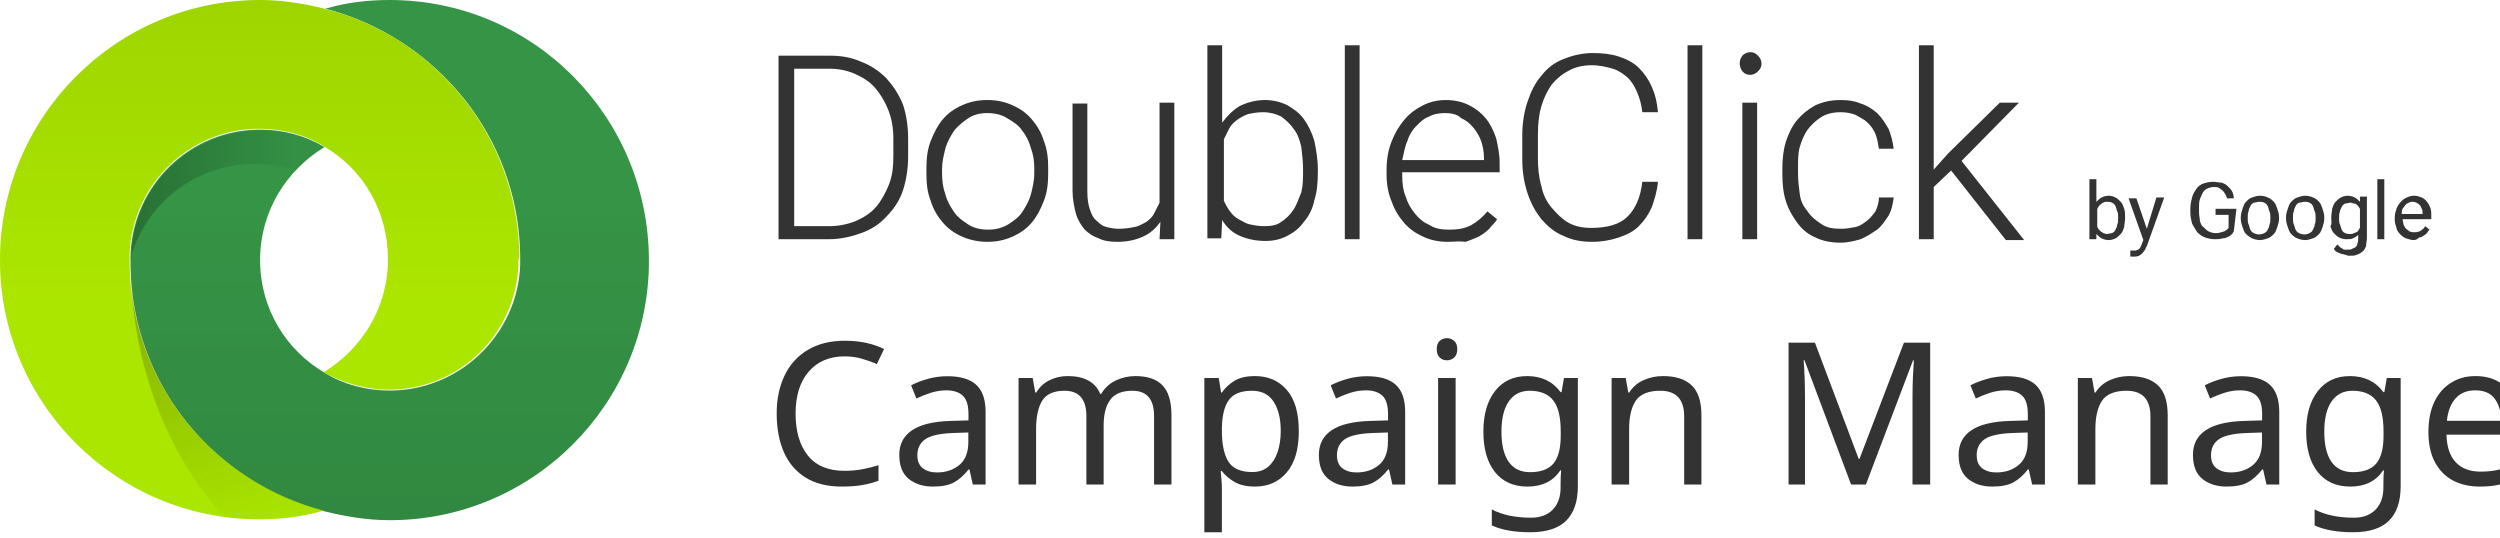
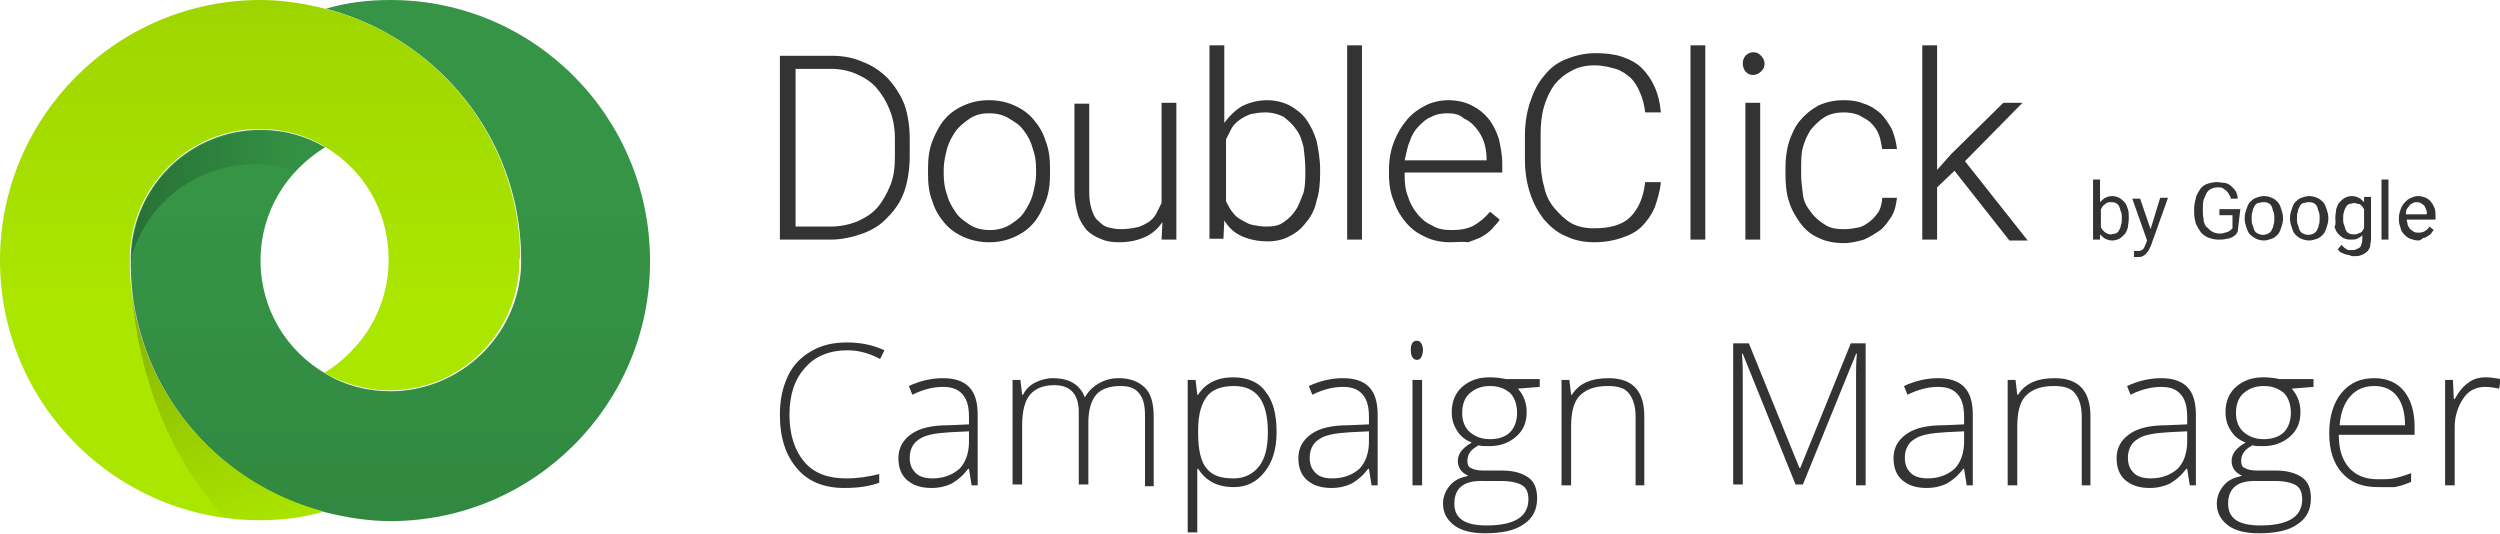
- <svg xmlns="http://www.w3.org/2000/svg" version="1.1" id="Слой_1" x="0px" y="0px" viewBox="0 0 287.4 61.8" enable-background="new 0 0 287.4 61.8" xml:space="preserve">
+ <svg xmlns="http://www.w3.org/2000/svg" version="1.1" id="Слой_1" x="0px" y="0px" viewBox="0 0 286.9 61.2" enable-background="new 0 0 286.9 61.2" xml:space="preserve">
  <g>
    <path fill="#333333" d="M89.5,27.5V6.4h5.9c1.3,0,2.5,0.2,3.6,0.7c1.1,0.4,2.1,1.1,2.9,1.9c0.8,0.9,1.4,1.8,1.9,3   c0.4,1.2,0.6,2.5,0.6,4v1.9c0,1.4-0.2,2.8-0.6,4c-0.4,1.2-1.1,2.2-1.9,3c-0.8,0.9-1.8,1.5-2.9,1.9c-1.1,0.4-2.4,0.7-3.7,0.7   L89.5,27.5L89.5,27.5L89.5,27.5L89.5,27.5z M91.3,7.9V26h4c1.1,0,2.1-0.2,3.1-0.6c0.9-0.4,1.7-0.9,2.3-1.6c0.6-0.7,1.1-1.6,1.5-2.6   c0.4-1,0.5-2.1,0.5-3.3v-2c0-1.2-0.2-2.3-0.6-3.3c-0.4-1-0.9-1.8-1.5-2.5c-0.6-0.7-1.4-1.2-2.3-1.6c-0.9-0.4-1.9-0.6-3-0.6   L91.3,7.9L91.3,7.9L91.3,7.9L91.3,7.9z M106.5,19.4c0-1.1,0.1-2.2,0.5-3.2c0.4-1,0.8-1.8,1.4-2.5c0.6-0.7,1.3-1.2,2.2-1.6   c0.9-0.4,1.8-0.6,2.9-0.6c1.1,0,2,0.2,2.9,0.6c0.9,0.4,1.6,0.9,2.2,1.6c0.6,0.7,1.1,1.5,1.4,2.5c0.4,1,0.5,2,0.5,3.2v0.5   c0,1.1-0.1,2.2-0.5,3.2c-0.4,1-0.8,1.8-1.4,2.5c-0.6,0.7-1.3,1.2-2.2,1.6c-0.9,0.4-1.8,0.6-2.9,0.6c-1,0-2-0.2-2.9-0.6   c-0.9-0.4-1.6-0.9-2.2-1.6c-0.6-0.7-1.1-1.5-1.4-2.5c-0.4-1-0.5-2-0.5-3.2L106.5,19.4L106.5,19.4z M108.3,19.9   c0,0.9,0.1,1.7,0.4,2.5c0.2,0.8,0.6,1.4,1,2c0.4,0.6,1,1,1.6,1.4c0.6,0.4,1.4,0.6,2.3,0.6c0.9,0,1.6-0.2,2.3-0.6   c0.6-0.4,1.2-0.8,1.6-1.4c0.4-0.6,0.8-1.3,1-2c0.2-0.8,0.4-1.6,0.4-2.5v-0.5c0-0.9-0.1-1.6-0.4-2.4c-0.2-0.8-0.6-1.5-1-2   c-0.4-0.6-1-1-1.7-1.4c-0.6-0.4-1.4-0.6-2.3-0.6s-1.6,0.2-2.2,0.6c-0.6,0.4-1.2,0.9-1.6,1.4c-0.4,0.6-0.8,1.3-1,2   c-0.2,0.8-0.4,1.6-0.4,2.4L108.3,19.9L108.3,19.9z M133.4,25.5c-0.5,0.7-1.1,1.3-2,1.7c-0.9,0.4-1.8,0.6-3,0.6   c-0.8,0-1.5-0.1-2.1-0.4c-0.6-0.2-1.2-0.6-1.6-1c-0.4-0.5-0.8-1.1-1-1.8c-0.2-0.7-0.4-1.7-0.4-2.7v-10h1.7v10.1   c0,0.9,0.1,1.5,0.3,2.1c0.2,0.6,0.4,1,0.8,1.3c0.4,0.4,0.7,0.6,1.1,0.7c0.4,0.1,0.9,0.2,1.4,0.2c0.7,0,1.3-0.1,1.8-0.2   c0.6-0.1,1-0.4,1.4-0.6c0.4-0.3,0.7-0.6,0.9-1c0.2-0.4,0.4-0.8,0.6-1.2V11.8h1.7v15.7h-1.7L133.4,25.5z M151.5,19.8   c0,1.2-0.1,2.3-0.4,3.2c-0.2,1-0.6,1.8-1.2,2.5c-0.5,0.7-1.1,1.2-1.9,1.6c-0.7,0.4-1.6,0.6-2.5,0.6c-1.1,0-2.1-0.2-3-0.6   c-0.9-0.4-1.5-1-2-1.8l-0.1,2.1h-1.6V5.2h1.7v8.9c0.6-0.8,1.2-1.4,2-1.9c0.8-0.4,1.8-0.7,2.9-0.7c0.9,0,1.8,0.2,2.6,0.6   c0.7,0.4,1.4,0.9,1.9,1.6c0.5,0.7,0.9,1.5,1.2,2.5c0.2,1,0.4,2.1,0.4,3.3L151.5,19.8L151.5,19.8L151.5,19.8L151.5,19.8z    M149.8,19.5c0-0.9-0.1-1.8-0.2-2.6c-0.2-0.8-0.4-1.5-0.9-2.1c-0.4-0.6-0.9-1-1.4-1.4c-0.6-0.3-1.3-0.5-2.1-0.5   c-0.6,0-1.2,0.1-1.7,0.2c-0.5,0.2-0.9,0.4-1.3,0.7c-0.4,0.3-0.7,0.6-0.9,1c-0.2,0.4-0.4,0.8-0.6,1.2v7.1c0.2,0.4,0.4,0.8,0.7,1.2   c0.3,0.4,0.6,0.7,1,0.9c0.4,0.2,0.8,0.5,1.3,0.6c0.5,0.1,1,0.2,1.6,0.2c0.8,0,1.5-0.1,2-0.5c0.6-0.4,1-0.8,1.4-1.4   c0.4-0.6,0.6-1.3,0.9-2c0.2-0.8,0.2-1.6,0.2-2.6L149.8,19.5z M156.3,27.5h-1.7V5.2h1.7V27.5z M166.4,27.8c-1,0-2-0.2-2.8-0.6   c-0.9-0.4-1.6-0.9-2.2-1.6c-0.6-0.7-1.1-1.5-1.4-2.4c-0.4-0.9-0.6-2-0.6-3.1v-0.6c0-1.2,0.2-2.3,0.6-3.3c0.4-1,0.9-1.8,1.5-2.5   c0.6-0.7,1.3-1.2,2.1-1.6c0.8-0.4,1.7-0.6,2.6-0.6c1,0,1.9,0.2,2.7,0.6c0.8,0.4,1.4,0.9,1.9,1.5c0.5,0.6,0.9,1.4,1.2,2.3   c0.2,0.9,0.4,1.8,0.4,2.9v1h-11.2v0.4c0,0.9,0.1,1.7,0.4,2.4c0.2,0.7,0.6,1.4,1.1,2c0.5,0.6,1,1,1.7,1.3c0.6,0.4,1.4,0.5,2.2,0.5   c0.9,0,1.7-0.1,2.5-0.5c0.7-0.4,1.3-0.9,1.9-1.6l1.1,0.9c-0.2,0.4-0.6,0.7-0.9,1.1c-0.4,0.4-0.7,0.6-1.2,0.9   c-0.4,0.2-1,0.4-1.5,0.6C167.8,27.7,167.1,27.8,166.4,27.8z M166.1,13c-0.6,0-1.3,0.1-1.8,0.4c-0.6,0.2-1,0.6-1.5,1.1   c-0.4,0.4-0.8,1-1,1.7c-0.3,0.6-0.4,1.4-0.6,2.2h9.4v-0.2c0-0.6-0.1-1.3-0.3-1.9c-0.2-0.6-0.5-1.1-0.9-1.6   c-0.4-0.5-0.9-0.9-1.4-1.1C167.5,13.1,166.8,13,166.1,13z M190.6,20.9c-0.1,1.1-0.4,2-0.7,2.9c-0.4,0.9-0.9,1.6-1.5,2.2   c-0.6,0.6-1.4,1-2.3,1.3c-0.9,0.3-1.9,0.5-3.1,0.5c-1.2,0-2.3-0.2-3.3-0.7c-1-0.4-1.8-1.1-2.5-1.9c-0.7-0.9-1.2-1.8-1.6-3   c-0.4-1.2-0.6-2.5-0.6-3.9v-2.7c0-1.4,0.2-2.7,0.6-3.9c0.4-1.2,0.9-2.2,1.6-3c0.7-0.9,1.5-1.5,2.5-1.9c1-0.4,2.1-0.7,3.4-0.7   c1.1,0,2.1,0.1,3,0.4c0.9,0.3,1.7,0.7,2.3,1.3c0.6,0.6,1.1,1.3,1.5,2.2c0.4,0.9,0.6,1.8,0.7,2.9h-1.8c-0.1-0.9-0.3-1.6-0.6-2.3   c-0.3-0.7-0.6-1.2-1.1-1.7c-0.5-0.4-1-0.8-1.7-1s-1.5-0.4-2.4-0.4c-1,0-1.9,0.2-2.6,0.6c-0.8,0.4-1.4,0.9-2,1.6   c-0.5,0.7-0.9,1.5-1.2,2.5c-0.3,1-0.4,2.1-0.4,3.3v2.7c0,1.1,0.1,2.2,0.4,3.2c0.2,1,0.6,1.8,1.2,2.5c0.6,0.7,1.2,1.3,1.9,1.7   c0.7,0.4,1.6,0.6,2.6,0.6c1.9,0,3.3-0.4,4.2-1.3c0.9-0.9,1.5-2.2,1.7-4L190.6,20.9L190.6,20.9L190.6,20.9z M195.7,27.5H194V5.2h1.7   V27.5z M200,7.3c0-0.4,0.1-0.6,0.3-0.9c0.2-0.2,0.5-0.4,0.9-0.4c0.4,0,0.6,0.1,0.9,0.4c0.2,0.2,0.4,0.5,0.4,0.9   c0,0.4-0.1,0.6-0.4,0.9c-0.2,0.2-0.5,0.4-0.9,0.4c-0.4,0-0.6-0.1-0.9-0.4C200.1,7.9,200,7.6,200,7.3z M202,27.5h-1.7V11.8h1.7V27.5   z M211.7,26.3c0.5,0,1.1-0.1,1.6-0.2c0.5-0.1,0.9-0.4,1.3-0.7c0.4-0.3,0.7-0.7,1-1.1c0.2-0.4,0.4-1,0.4-1.6h1.7   c-0.1,0.7-0.2,1.4-0.6,2.1c-0.4,0.6-0.8,1.2-1.3,1.6c-0.6,0.4-1.2,0.8-1.9,1.1c-0.7,0.2-1.5,0.4-2.3,0.4c-1.1,0-2.1-0.2-2.9-0.6   c-0.9-0.4-1.5-0.9-2.1-1.7c-0.5-0.7-1-1.5-1.3-2.5c-0.3-0.9-0.4-2-0.4-3.1v-0.6c0-1.1,0.1-2.1,0.4-3.1c0.3-0.9,0.7-1.8,1.3-2.5   c0.6-0.7,1.2-1.2,2.1-1.7c0.9-0.4,1.8-0.6,2.9-0.6c0.9,0,1.6,0.1,2.3,0.4c0.7,0.2,1.3,0.6,1.9,1.1c0.5,0.5,0.9,1.1,1.3,1.8   c0.3,0.7,0.5,1.5,0.6,2.3H216c-0.1-0.6-0.2-1.2-0.4-1.7c-0.2-0.5-0.5-0.9-0.9-1.3c-0.4-0.4-0.9-0.6-1.4-0.9   c-0.5-0.2-1.1-0.3-1.7-0.3c-0.9,0-1.7,0.2-2.3,0.6c-0.6,0.4-1.1,0.9-1.5,1.4c-0.4,0.6-0.7,1.3-0.9,2c-0.2,0.7-0.2,1.6-0.2,2.4v0.6   c0,0.9,0.1,1.6,0.2,2.4c0.1,0.8,0.4,1.4,0.9,2c0.4,0.6,0.9,1,1.5,1.4C210,26.2,210.7,26.3,211.7,26.3L211.7,26.3z M224.3,19.6   l-2,1.9v6h-1.7V5.2h1.7v14.3l1.6-1.8l6-5.9h2.2l-6.6,6.7l7.2,9.1h-2.1L224.3,19.6z" />
    <g>
      <path fill="#369647" d="M44.8,0c-2.6,0-5,0.3-7.4,1c12.7,3.3,22.2,14.7,22.4,28.3v1.2c-0.3,8-7,14.4-15,14.4c-2.7,0-5.3-0.7-7.4-2    c-4.5-2.6-7.5-7.4-7.5-13c0-5.6,3-10.3,7.4-13c-2.2-1.3-4.7-2-7.4-2c-8.1,0-14.6,6.4-14.9,14.4v1.2c0.2,13.7,9.7,25.1,22.4,28.3    c2.4,0.6,4.9,1,7.4,1c16.5,0,29.8-13.4,29.8-29.8C74.6,13.4,61.3,0,44.8,0L44.8,0z" />
      <path fill="#AEEA00" d="M59.7,29.3C59.5,15.6,50,4.2,37.3,1c-2.4-0.6-4.9-1-7.4-1C13.4,0,0,13.4,0,29.9    c0,16.5,13.4,29.8,29.8,29.8c2.6,0,5-0.3,7.4-1c-12.6-3.3-22.1-14.6-22.3-28.3v-1.2c0.3-8,6.9-14.4,14.9-14.4c2.7,0,5.3,0.7,7.4,2    c4.5,2.6,7.4,7.4,7.4,13s-3,10.3-7.4,13c2.2,1.2,4.8,2,7.5,2c8.1,0,14.6-6.4,14.9-14.4v-0.6C59.7,29.7,59.7,29.5,59.7,29.3z" />
      <linearGradient id="SVGID_1_" gradientUnits="userSpaceOnUse" x1="-448.645" y1="98.624" x2="-448.645" y2="131.671" gradientTransform="matrix(1.8 0 0 1.8 837.3975 -177.3508)">
        <stop offset="0" style="stop-color:#000000;stop-opacity:0.6" />
        <stop offset="0.6" style="stop-color:#000000;stop-opacity:0.1" />
      </linearGradient>
      <path opacity="0.15" fill="url(#SVGID_1_)" enable-background="new    " d="M59.7,29.3C59.5,15.6,50,4.2,37.3,1    c-2.4-0.6-4.9-1-7.4-1C13.4,0,0,13.4,0,29.9c0,16.5,13.4,29.8,29.8,29.8c2.6,0,5-0.3,7.4-1c-12.6-3.3-22.1-14.6-22.3-28.3v-1.2    c0.3-8,6.9-14.4,14.9-14.4c2.7,0,5.3,0.7,7.4,2c4.5,2.6,7.4,7.4,7.4,13s-3,10.3-7.4,13c2.2,1.2,4.8,2,7.5,2    c8.1,0,14.6-6.4,14.9-14.4v-0.6C59.7,29.7,59.7,29.5,59.7,29.3z" />
      <linearGradient id="SVGID_2_" gradientUnits="userSpaceOnUse" x1="-440.314" y1="131.514" x2="-440.314" y2="98.496" gradientTransform="matrix(1.8 0 0 1.8 837.3975 -177.3508)">
        <stop offset="0" style="stop-color:#000000;stop-opacity:0.6" />
        <stop offset="0.6" style="stop-color:#000000;stop-opacity:0.1" />
      </linearGradient>
      <path opacity="0.15" fill="url(#SVGID_2_)" enable-background="new    " d="M44.8,0c-2.6,0-5,0.3-7.4,1    c12.7,3.3,22.2,14.7,22.4,28.3v1.2c-0.3,8-7,14.4-15,14.4c-2.7,0-5.3-0.7-7.4-2c-4.5-2.6-7.5-7.4-7.5-13c0-5.6,3-10.3,7.4-13    c-2.2-1.3-4.7-2-7.4-2c-8.1,0-14.6,6.4-14.9,14.4v1.2c0.2,13.7,9.7,25.1,22.4,28.3c2.4,0.6,4.9,1,7.4,1    c16.5,0,29.8-13.4,29.8-29.8C74.6,13.4,61.3,0,44.8,0L44.8,0z" />
      <linearGradient id="SVGID_3_" gradientUnits="userSpaceOnUse" x1="-452.87" y1="118.243" x2="-447.243" y2="136.337" gradientTransform="matrix(1.8 0 0 1.8 837.3975 -177.3508)">
        <stop offset="0" style="stop-color:#000000;stop-opacity:0.5" />
        <stop offset="0.75" style="stop-color:#000000;stop-opacity:3.000000e-02" />
      </linearGradient>
      <path opacity="0.4" fill="url(#SVGID_3_)" enable-background="new    " d="M37.3,58.7C24.7,55.5,15.2,44.1,15,30.4v-0.1v0.2    c0.2,11.6,4.3,21.9,10.8,28.9c1.4,0.2,2.7,0.3,4.1,0.3C32.4,59.7,35,59.4,37.3,58.7z" />
      <linearGradient id="SVGID_4_" gradientUnits="userSpaceOnUse" x1="-456.229" y1="110.982" x2="-439.969" y2="110.982" gradientTransform="matrix(1.8 0 0 1.8 837.3975 -177.3508)">
        <stop offset="0" style="stop-color:#000000;stop-opacity:0.9" />
        <stop offset="0.6" style="stop-color:#000000;stop-opacity:0.1" />
      </linearGradient>
      <path opacity="0.25" fill="url(#SVGID_4_)" enable-background="new    " d="M15.1,29.4c2.3-7.7,10.3-12.2,18.2-10    c0.2,0.1,0.6,0.2,0.8,0.2c1-1,2.1-1.9,3.3-2.6c-2.2-1.3-4.7-2-7.4-2C21.9,15,15.3,21.4,15.1,29.4l0,0.5C15,29.7,15,29.5,15.1,29.4    z" />
    </g>
    <g>
      <path fill="#333333" d="M244.3,25.1c0,0.4-0.1,0.7-0.1,1c-0.1,0.3-0.2,0.6-0.4,0.8c-0.2,0.2-0.4,0.4-0.6,0.5    c-0.2,0.1-0.5,0.2-0.8,0.2c-0.3,0-0.6-0.1-0.8-0.2c-0.2-0.1-0.4-0.3-0.6-0.5l0,0.6h-0.8v-6.9h0.8v2.6c0.2-0.2,0.4-0.4,0.6-0.5    c0.2-0.1,0.5-0.2,0.8-0.2c0.3,0,0.6,0.1,0.8,0.2c0.2,0.1,0.4,0.3,0.6,0.5c0.2,0.2,0.3,0.5,0.4,0.8c0.1,0.3,0.1,0.6,0.1,1    L244.3,25.1L244.3,25.1L244.3,25.1z M243.5,25c0-0.2,0-0.5-0.1-0.7c-0.1-0.2-0.1-0.4-0.2-0.6c-0.1-0.2-0.2-0.3-0.4-0.4    c-0.2-0.1-0.4-0.1-0.6-0.1c-0.2,0-0.3,0-0.4,0.1c-0.1,0-0.2,0.1-0.3,0.2c-0.1,0.1-0.2,0.1-0.2,0.2c-0.1,0.1-0.1,0.2-0.2,0.3v2.1    c0.1,0.1,0.1,0.2,0.2,0.3l0.2,0.2c0.1,0.1,0.2,0.1,0.3,0.2c0.1,0,0.2,0.1,0.4,0.1c0.2,0,0.4-0.1,0.6-0.1c0.2-0.1,0.3-0.2,0.4-0.4    c0.1-0.2,0.2-0.4,0.2-0.6c0.1-0.2,0.1-0.4,0.1-0.7L243.5,25L243.5,25z M246.8,26.3l1.1-3.6h0.9l-2,5.6c-0.1,0.1-0.1,0.2-0.2,0.4    c-0.1,0.1-0.2,0.3-0.3,0.4c-0.1,0.1-0.2,0.2-0.4,0.3c-0.2,0.1-0.4,0.1-0.6,0.1h-0.1c-0.1,0-0.1,0-0.1,0c-0.1,0-0.1,0-0.1,0    c0,0-0.1,0-0.1,0v-0.7h0.2c0.1,0,0.3,0,0.4,0c0.1,0,0.2-0.1,0.3-0.1c0.1-0.1,0.2-0.1,0.2-0.2c0.1-0.1,0.1-0.2,0.2-0.4l0.2-0.5    l-1.7-4.8h0.9L246.8,26.3L246.8,26.3z M256.8,26.6c-0.1,0.1-0.1,0.2-0.2,0.3c-0.1,0.1-0.2,0.2-0.4,0.3c-0.2,0.1-0.4,0.2-0.7,0.2    c-0.3,0.1-0.6,0.1-0.9,0.1c-0.4,0-0.8-0.1-1.1-0.2c-0.3-0.1-0.6-0.3-0.9-0.6c-0.2-0.3-0.4-0.6-0.6-1c-0.1-0.4-0.2-0.8-0.2-1.3V24    c0-0.5,0.1-0.9,0.2-1.3c0.1-0.4,0.3-0.7,0.5-1c0.2-0.3,0.5-0.5,0.8-0.6c0.3-0.1,0.7-0.2,1.1-0.2c0.4,0,0.7,0.1,1,0.1    c0.3,0.1,0.5,0.2,0.7,0.4c0.2,0.2,0.4,0.4,0.5,0.6c0.1,0.2,0.2,0.5,0.2,0.8H256c0-0.2-0.1-0.3-0.2-0.5c-0.1-0.2-0.2-0.3-0.3-0.4    c-0.1-0.1-0.3-0.2-0.4-0.3c-0.2-0.1-0.4-0.1-0.6-0.1c-0.3,0-0.6,0.1-0.8,0.2c-0.2,0.1-0.4,0.3-0.5,0.5c-0.1,0.2-0.2,0.5-0.3,0.7    c-0.1,0.3-0.1,0.6-0.1,1v0.5c0,0.4,0.1,0.7,0.1,1c0.1,0.3,0.2,0.6,0.4,0.7c0.2,0.2,0.4,0.4,0.6,0.5c0.2,0.1,0.5,0.2,0.8,0.2    c0.2,0,0.4,0,0.6-0.1c0.2,0,0.3-0.1,0.4-0.1c0.1-0.1,0.2-0.1,0.3-0.2c0.1-0.1,0.1-0.1,0.2-0.2v-1.5h-1.5v-0.7h2.4L256.8,26.6    L256.8,26.6L256.8,26.6z M257.6,25c0-0.4,0.1-0.7,0.2-1c0.1-0.3,0.2-0.6,0.4-0.8c0.2-0.2,0.4-0.4,0.7-0.5c0.3-0.1,0.6-0.2,0.9-0.2    c0.4,0,0.7,0.1,0.9,0.2c0.3,0.1,0.5,0.3,0.7,0.5c0.2,0.2,0.3,0.5,0.4,0.8c0.1,0.3,0.2,0.6,0.2,1v0.1c0,0.4-0.1,0.7-0.2,1    c-0.1,0.3-0.2,0.6-0.4,0.8c-0.2,0.2-0.4,0.4-0.7,0.5c-0.3,0.1-0.6,0.2-0.9,0.2s-0.7-0.1-0.9-0.2c-0.2-0.1-0.5-0.3-0.7-0.5    c-0.2-0.2-0.3-0.5-0.4-0.8c-0.1-0.3-0.2-0.6-0.2-1L257.6,25L257.6,25L257.6,25z M258.4,25.1c0,0.2,0,0.5,0.1,0.7    c0.1,0.2,0.1,0.4,0.2,0.6c0.1,0.2,0.2,0.3,0.4,0.4c0.4,0.2,0.8,0.2,1.2,0c0.2-0.1,0.3-0.2,0.4-0.4c0.1-0.2,0.2-0.4,0.2-0.6    c0.1-0.2,0.1-0.4,0.1-0.7V25c0-0.2,0-0.5-0.1-0.7c-0.1-0.2-0.1-0.4-0.2-0.6c-0.1-0.2-0.2-0.3-0.4-0.4c-0.2-0.1-0.4-0.1-0.6-0.1    c-0.2,0-0.4,0.1-0.6,0.1c-0.2,0.1-0.3,0.2-0.4,0.4c-0.1,0.2-0.2,0.4-0.2,0.6c-0.1,0.2-0.1,0.4-0.1,0.7V25.1z M262.8,25    c0-0.4,0.1-0.7,0.2-1c0.1-0.3,0.2-0.6,0.4-0.8c0.2-0.2,0.4-0.4,0.7-0.5c0.3-0.1,0.6-0.2,0.9-0.2c0.3,0,0.7,0.1,0.9,0.2    c0.3,0.1,0.5,0.3,0.7,0.5c0.2,0.2,0.3,0.5,0.4,0.8c0.1,0.3,0.2,0.6,0.2,1v0.1c0,0.4-0.1,0.7-0.2,1c-0.1,0.3-0.2,0.6-0.4,0.8    c-0.2,0.2-0.4,0.4-0.7,0.5c-0.3,0.1-0.6,0.2-0.9,0.2c-0.3,0-0.7-0.1-0.9-0.2c-0.3-0.1-0.5-0.3-0.7-0.5c-0.2-0.2-0.3-0.5-0.4-0.8    c-0.1-0.3-0.2-0.6-0.2-1L262.8,25L262.8,25L262.8,25z M263.6,25.1c0,0.2,0,0.5,0.1,0.7c0.1,0.2,0.1,0.4,0.2,0.6    c0.1,0.2,0.2,0.3,0.4,0.4c0.4,0.2,0.8,0.2,1.2,0c0.2-0.1,0.3-0.2,0.4-0.4c0.1-0.2,0.2-0.4,0.2-0.6c0.1-0.2,0.1-0.4,0.1-0.7V25    c0-0.2,0-0.5-0.1-0.7c-0.1-0.2-0.1-0.4-0.2-0.6c-0.1-0.2-0.2-0.3-0.4-0.4c-0.2-0.1-0.4-0.1-0.6-0.1s-0.4,0.1-0.6,0.1    c-0.2,0.1-0.3,0.2-0.4,0.4c-0.1,0.2-0.2,0.4-0.2,0.6c-0.1,0.2-0.1,0.4-0.1,0.7V25.1z M268,25c0-0.4,0.1-0.7,0.1-1    c0.1-0.3,0.2-0.6,0.4-0.8c0.2-0.2,0.4-0.4,0.6-0.5c0.2-0.1,0.5-0.2,0.8-0.2s0.6,0.1,0.8,0.2c0.2,0.1,0.4,0.3,0.6,0.5l0-0.6h0.8    v4.8c0,0.3-0.1,0.6-0.1,0.9c-0.1,0.2-0.2,0.5-0.4,0.6c-0.2,0.2-0.4,0.3-0.7,0.4c-0.2,0.1-0.5,0.1-0.8,0.1c-0.1,0-0.3,0-0.4-0.1    c-0.2,0-0.3-0.1-0.5-0.1c-0.2-0.1-0.3-0.1-0.5-0.2c-0.2-0.1-0.3-0.2-0.4-0.4l0.4-0.5c0.1,0.1,0.2,0.2,0.3,0.3    c0.1,0.1,0.2,0.1,0.3,0.2c0.1,0.1,0.2,0.1,0.3,0.1c0.1,0,0.2,0,0.3,0c0.2,0,0.4,0,0.5-0.1c0.2-0.1,0.3-0.1,0.4-0.2    c0.1-0.1,0.2-0.2,0.2-0.4c0.1-0.2,0.1-0.4,0.1-0.6V27c-0.2,0.2-0.4,0.3-0.6,0.4c-0.2,0.1-0.5,0.1-0.8,0.1c-0.3,0-0.6-0.1-0.8-0.2    c-0.2-0.1-0.4-0.3-0.6-0.5c-0.2-0.2-0.3-0.5-0.4-0.8C268.1,25.8,268,25.4,268,25L268,25z M268.9,25.1c0,0.2,0,0.5,0.1,0.7    c0.1,0.2,0.1,0.4,0.2,0.6c0.1,0.2,0.2,0.3,0.4,0.4c0.2,0.1,0.4,0.1,0.6,0.1c0.1,0,0.3,0,0.4-0.1c0.1,0,0.2-0.1,0.3-0.1    c0.1-0.1,0.2-0.1,0.2-0.2c0.1-0.1,0.1-0.2,0.2-0.3V24c-0.1-0.1-0.1-0.2-0.2-0.3c-0.1-0.1-0.2-0.2-0.2-0.2    c-0.1-0.1-0.2-0.1-0.3-0.1c-0.1,0-0.2-0.1-0.4-0.1c-0.2,0-0.4,0.1-0.6,0.1c-0.2,0.1-0.3,0.2-0.4,0.4c-0.1,0.2-0.2,0.4-0.2,0.5    C268.9,24.6,268.9,24.8,268.9,25.1L268.9,25.1L268.9,25.1z M274.1,27.5h-0.8v-6.9h0.8V27.5z M277.5,27.6c-0.3,0-0.6-0.1-0.9-0.2    c-0.3-0.1-0.5-0.3-0.7-0.5c-0.2-0.2-0.4-0.5-0.4-0.7c-0.1-0.3-0.2-0.6-0.2-0.9V25c0-0.4,0.1-0.7,0.2-1c0.1-0.3,0.3-0.6,0.5-0.8    c0.2-0.2,0.4-0.4,0.7-0.5c0.2-0.1,0.5-0.2,0.8-0.2c0.4,0,0.6,0.1,0.9,0.2c0.2,0.1,0.5,0.3,0.6,0.5c0.2,0.2,0.3,0.5,0.4,0.7    c0.1,0.3,0.1,0.6,0.1,0.9v0.4h-3.3c0,0.2,0.1,0.4,0.1,0.6c0.1,0.2,0.2,0.4,0.3,0.5c0.1,0.1,0.3,0.2,0.4,0.3    c0.2,0.1,0.4,0.1,0.6,0.1c0.3,0,0.6-0.1,0.7-0.2c0.2-0.1,0.4-0.3,0.5-0.5l0.5,0.4c-0.1,0.1-0.2,0.2-0.3,0.4    c-0.1,0.1-0.2,0.2-0.4,0.3c-0.1,0.1-0.3,0.2-0.5,0.2C277.9,27.5,277.7,27.6,277.5,27.6L277.5,27.6z M277.4,23.2    c-0.2,0-0.3,0-0.5,0.1c-0.1,0.1-0.3,0.1-0.4,0.3c-0.1,0.1-0.2,0.3-0.3,0.4c-0.1,0.2-0.1,0.4-0.1,0.6h2.4v-0.1c0-0.2,0-0.3-0.1-0.5    c-0.1-0.2-0.1-0.3-0.2-0.4c-0.1-0.1-0.2-0.2-0.4-0.3C277.8,23.3,277.6,23.2,277.4,23.2L277.4,23.2z" />
    </g>
-     <text transform="matrix(1 0 0 1 87.8975 55.7026)" fill="#333333" font-family="'OpenSans-Light'" font-size="22.848px">Campaign Manager</text>
+     <g>
+       <path fill="#333333" d="M97.2,40.2c-2,0-3.7,0.7-4.8,2c-1.2,1.3-1.8,3.1-1.8,5.4c0,2.3,0.6,4.1,1.7,5.4s2.7,1.9,4.8,1.9    c1.4,0,2.6-0.2,3.8-0.5v1c-1.1,0.4-2.4,0.6-4,0.6c-2.3,0-4.1-0.7-5.4-2.2c-1.3-1.5-2-3.5-2-6.2c0-1.7,0.3-3.1,0.9-4.4    c0.6-1.3,1.5-2.2,2.7-2.9s2.5-1,4.1-1c1.6,0,3,0.3,4.3,0.9l-0.5,1C99.7,40.5,98.5,40.2,97.2,40.2z" />
+       <path fill="#333333" d="M111.5,55.7l-0.3-1.9h-0.1c-0.6,0.8-1.2,1.3-1.9,1.7c-0.6,0.3-1.4,0.5-2.3,0.5c-1.2,0-2.1-0.3-2.8-0.9    c-0.7-0.6-1-1.5-1-2.5c0-1.2,0.5-2.1,1.5-2.8s2.4-1,4.3-1l2.3-0.1v-0.8c0-1.2-0.2-2-0.7-2.6c-0.5-0.6-1.2-0.9-2.3-0.9    c-1.1,0-2.3,0.3-3.5,0.9l-0.4-1c1.3-0.6,2.6-0.9,3.9-0.9c1.3,0,2.3,0.3,3,1c0.7,0.7,1,1.8,1,3.2v8.1H111.5z M107,54.9    c1.3,0,2.3-0.4,3.1-1.1c0.7-0.7,1.1-1.8,1.1-3.1v-1.2l-2.1,0.1c-1.7,0.1-2.9,0.3-3.6,0.8c-0.7,0.4-1.1,1.2-1.1,2.1    c0,0.8,0.2,1.3,0.7,1.8C105.5,54.7,106.2,54.9,107,54.9z" />
+       <path fill="#333333" d="M131.4,55.7v-8c0-1.2-0.2-2-0.7-2.6s-1.2-0.8-2.1-0.8c-1.2,0-2.2,0.3-2.8,1c-0.6,0.7-0.9,1.8-0.9,3.2v7.1    h-1.1v-8.3c0-2-0.9-3.1-2.8-3.1c-1.3,0-2.2,0.4-2.8,1.1c-0.6,0.7-0.9,1.9-0.9,3.6v6.7h-1.1V43.6h0.9l0.2,1.7h0.1    c0.3-0.6,0.8-1.1,1.4-1.4c0.6-0.3,1.3-0.5,2-0.5c1.9,0,3.1,0.7,3.7,2.2h0c0.4-0.7,0.9-1.2,1.6-1.6c0.7-0.4,1.4-0.6,2.3-0.6    c1.3,0,2.3,0.4,3,1.1c0.7,0.7,1,1.8,1,3.4v7.9H131.4z" />
+       <path fill="#333333" d="M141.6,55.9c-1.9,0-3.2-0.7-4.1-2.1h-0.1l0,0.9c0,0.6,0,1.2,0,1.8v4.6h-1.1V43.6h0.9l0.2,1.7h0.1    c0.8-1.3,2.2-2,4-2c1.6,0,2.9,0.5,3.7,1.6c0.9,1.1,1.3,2.6,1.3,4.7c0,2-0.5,3.5-1.4,4.6S143.1,55.9,141.6,55.9z M141.6,54.9    c1.2,0,2.2-0.5,2.9-1.4c0.7-0.9,1-2.2,1-3.9c0-3.6-1.3-5.3-3.9-5.3c-1.4,0-2.5,0.4-3.1,1.2s-1,2-1,3.8v0.4c0,1.9,0.3,3.3,1,4.1    S140.1,54.9,141.6,54.9z" />
+       <path fill="#333333" d="M157.4,55.7l-0.3-1.9H157c-0.6,0.8-1.2,1.3-1.9,1.7c-0.6,0.3-1.4,0.5-2.3,0.5c-1.2,0-2.1-0.3-2.8-0.9    c-0.7-0.6-1-1.5-1-2.5c0-1.2,0.5-2.1,1.5-2.8s2.4-1,4.3-1l2.3-0.1v-0.8c0-1.2-0.2-2-0.7-2.6c-0.5-0.6-1.2-0.9-2.3-0.9    c-1.1,0-2.3,0.3-3.5,0.9l-0.4-1c1.3-0.6,2.6-0.9,3.9-0.9c1.3,0,2.3,0.3,3,1c0.7,0.7,1,1.8,1,3.2v8.1H157.4z M152.9,54.9    c1.3,0,2.3-0.4,3.1-1.1c0.7-0.7,1.1-1.8,1.1-3.1v-1.2l-2.1,0.1c-1.7,0.1-2.9,0.3-3.6,0.8c-0.7,0.4-1.1,1.2-1.1,2.1    c0,0.8,0.2,1.3,0.7,1.8C151.4,54.7,152,54.9,152.9,54.9z" />
+       <path fill="#333333" d="M161.9,40.2c0-0.7,0.2-1.1,0.7-1.1c0.2,0,0.4,0.1,0.5,0.3s0.2,0.4,0.2,0.8c0,0.3-0.1,0.6-0.2,0.8    s-0.3,0.3-0.5,0.3C162.2,41.3,161.9,40.9,161.9,40.2z M163.2,55.7h-1.1V43.6h1.1V55.7z" />
+       <path fill="#333333" d="M176.7,43.6v0.8l-2.5,0.2c0.7,0.8,1,1.7,1,2.7c0,1.2-0.4,2.1-1.2,2.8c-0.8,0.7-1.8,1.1-3.1,1.1    c-0.6,0-0.9,0-1.2-0.1c-0.4,0.2-0.8,0.5-1,0.8c-0.2,0.3-0.3,0.6-0.3,1c0,0.4,0.1,0.7,0.4,0.8c0.3,0.2,0.8,0.3,1.5,0.3h2.1    c1.3,0,2.3,0.3,3,0.8c0.7,0.5,1,1.3,1,2.4c0,1.3-0.5,2.3-1.6,3c-1,0.7-2.5,1-4.4,1c-1.5,0-2.7-0.3-3.5-0.9s-1.3-1.4-1.3-2.5    c0-0.8,0.3-1.5,0.8-2.1s1.2-0.9,2.1-1.1c-0.4-0.2-0.7-0.4-0.9-0.7c-0.2-0.3-0.3-0.6-0.3-1c0-0.8,0.5-1.5,1.6-2.1    c-0.7-0.3-1.3-0.7-1.7-1.4c-0.4-0.6-0.6-1.3-0.6-2.1c0-1.2,0.4-2.2,1.2-2.9c0.8-0.7,1.8-1.1,3.1-1.1c0.8,0,1.4,0.1,1.9,0.2H176.7z     M166.9,57.8c0,1.7,1.2,2.5,3.7,2.5c3.2,0,4.8-1,4.8-3c0-0.7-0.2-1.3-0.7-1.6c-0.5-0.3-1.3-0.5-2.4-0.5h-2    C168,55.1,166.9,56,166.9,57.8z M167.8,47.4c0,0.9,0.3,1.7,0.9,2.2c0.6,0.5,1.3,0.8,2.3,0.8c1,0,1.8-0.3,2.3-0.8    c0.5-0.5,0.8-1.3,0.8-2.2c0-1-0.3-1.8-0.8-2.3c-0.6-0.5-1.3-0.8-2.3-0.8c-1,0-1.7,0.3-2.3,0.8C168.1,45.6,167.8,46.4,167.8,47.4z" />
+       <path fill="#333333" d="M187.7,55.7v-7.9c0-1.2-0.3-2.1-0.8-2.7c-0.5-0.6-1.3-0.8-2.4-0.8c-1.5,0-2.5,0.4-3.2,1.1s-1,1.9-1,3.6    v6.7h-1.1V43.6h0.9l0.2,1.7h0.1c0.8-1.3,2.2-1.9,4.2-1.9c2.8,0,4.1,1.5,4.1,4.4v7.9H187.7z" />
+       <path fill="#333333" d="M206.1,55.7L200,40.6h-0.1c0.1,0.9,0.1,1.9,0.1,2.8v12.2h-1.1V39.4h1.8l5.8,14.3h0.1l5.8-14.3h1.7v16.3    h-1.1V43.3c0-0.9,0-1.8,0.1-2.7h-0.1l-6.1,15H206.1z" />
+       <path fill="#333333" d="M225.7,55.7l-0.3-1.9h-0.1c-0.6,0.8-1.2,1.3-1.9,1.7c-0.6,0.3-1.4,0.5-2.3,0.5c-1.2,0-2.1-0.3-2.8-0.9    c-0.7-0.6-1-1.5-1-2.5c0-1.2,0.5-2.1,1.5-2.8s2.4-1,4.3-1l2.3-0.1v-0.8c0-1.2-0.2-2-0.7-2.6c-0.5-0.6-1.2-0.9-2.3-0.9    c-1.1,0-2.3,0.3-3.5,0.9l-0.4-1c1.3-0.6,2.6-0.9,3.9-0.9c1.3,0,2.3,0.3,3,1c0.7,0.7,1,1.8,1,3.2v8.1H225.7z M221.2,54.9    c1.3,0,2.3-0.4,3.1-1.1c0.7-0.7,1.1-1.8,1.1-3.1v-1.2l-2.1,0.1c-1.7,0.1-2.9,0.3-3.6,0.8c-0.7,0.4-1.1,1.2-1.1,2.1    c0,0.8,0.2,1.3,0.7,1.8C219.7,54.7,220.4,54.9,221.2,54.9z" />
+       <path fill="#333333" d="M238.9,55.7v-7.9c0-1.2-0.3-2.1-0.8-2.7c-0.5-0.6-1.3-0.8-2.4-0.8c-1.5,0-2.5,0.4-3.2,1.1s-1,1.9-1,3.6    v6.7h-1.1V43.6h0.9l0.2,1.7h0.1c0.8-1.3,2.2-1.9,4.2-1.9c2.8,0,4.1,1.5,4.1,4.4v7.9H238.9z" />
+       <path fill="#333333" d="M251.3,55.7l-0.3-1.9h-0.1c-0.6,0.8-1.2,1.3-1.9,1.7c-0.6,0.3-1.4,0.5-2.3,0.5c-1.2,0-2.1-0.3-2.8-0.9    c-0.7-0.6-1-1.5-1-2.5c0-1.2,0.5-2.1,1.5-2.8s2.4-1,4.3-1l2.3-0.1v-0.8c0-1.2-0.2-2-0.7-2.6c-0.5-0.6-1.2-0.9-2.3-0.9    c-1.1,0-2.3,0.3-3.5,0.9l-0.4-1c1.3-0.6,2.6-0.9,3.9-0.9c1.3,0,2.3,0.3,3,1c0.7,0.7,1,1.8,1,3.2v8.1H251.3z M246.8,54.9    c1.3,0,2.3-0.4,3.1-1.1c0.7-0.7,1.1-1.8,1.1-3.1v-1.2l-2.1,0.1c-1.7,0.1-2.9,0.3-3.6,0.8c-0.7,0.4-1.1,1.2-1.1,2.1    c0,0.8,0.2,1.3,0.7,1.8C245.3,54.7,246,54.9,246.8,54.9z" />
+       <path fill="#333333" d="M265.5,43.6v0.8l-2.5,0.2c0.7,0.8,1,1.7,1,2.7c0,1.2-0.4,2.1-1.2,2.8c-0.8,0.7-1.8,1.1-3.1,1.1    c-0.6,0-0.9,0-1.2-0.1c-0.4,0.2-0.8,0.5-1,0.8c-0.2,0.3-0.3,0.6-0.3,1c0,0.4,0.1,0.7,0.4,0.8c0.3,0.2,0.8,0.3,1.5,0.3h2.1    c1.3,0,2.3,0.3,3,0.8c0.7,0.5,1,1.3,1,2.4c0,1.3-0.5,2.3-1.6,3c-1,0.7-2.5,1-4.4,1c-1.5,0-2.7-0.3-3.5-0.9    c-0.8-0.6-1.3-1.4-1.3-2.5c0-0.8,0.3-1.5,0.8-2.1s1.2-0.9,2.1-1.1c-0.4-0.2-0.7-0.4-0.9-0.7c-0.2-0.3-0.3-0.6-0.3-1    c0-0.8,0.5-1.5,1.6-2.1c-0.7-0.3-1.3-0.7-1.7-1.4c-0.4-0.6-0.6-1.3-0.6-2.1c0-1.2,0.4-2.2,1.2-2.9c0.8-0.7,1.8-1.1,3.1-1.1    c0.8,0,1.4,0.1,1.9,0.2H265.5z M255.7,57.8c0,1.7,1.2,2.5,3.7,2.5c3.2,0,4.8-1,4.8-3c0-0.7-0.2-1.3-0.7-1.6    c-0.5-0.3-1.3-0.5-2.4-0.5h-2C256.8,55.1,255.7,56,255.7,57.8z M256.6,47.4c0,0.9,0.3,1.7,0.9,2.2c0.6,0.5,1.3,0.8,2.3,0.8    c1,0,1.8-0.3,2.3-0.8c0.5-0.5,0.8-1.3,0.8-2.2c0-1-0.3-1.8-0.8-2.3c-0.6-0.5-1.3-0.8-2.3-0.8c-1,0-1.7,0.3-2.3,0.8    C256.9,45.6,256.6,46.4,256.6,47.4z" />
+       <path fill="#333333" d="M272.9,55.9c-1.8,0-3.1-0.5-4.1-1.6c-1-1.1-1.5-2.6-1.5-4.6c0-1.9,0.5-3.5,1.4-4.6c1-1.2,2.2-1.7,3.8-1.7    c1.4,0,2.6,0.5,3.4,1.5c0.8,1,1.2,2.4,1.2,4.1v0.9h-8.7c0,1.7,0.4,2.9,1.2,3.8c0.8,0.9,1.9,1.3,3.3,1.3c0.7,0,1.3,0,1.8-0.1    s1.2-0.3,2-0.6v1c-0.7,0.3-1.3,0.5-1.9,0.6C274.2,55.9,273.6,55.9,272.9,55.9z M272.5,44.3c-1.2,0-2.1,0.4-2.8,1.2    c-0.7,0.8-1.1,1.9-1.2,3.3h7.5c0-1.4-0.3-2.5-0.9-3.3C274.5,44.7,273.6,44.3,272.5,44.3z" />
+       <path fill="#333333" d="M285.3,43.3c0.5,0,1.1,0.1,1.7,0.2l-0.2,1.1c-0.5-0.1-1-0.2-1.6-0.2c-1,0-1.9,0.4-2.5,1.3s-1,2-1,3.3v6.7    h-1.1V43.6h0.9l0.1,2.2h0.1c0.5-0.9,1-1.5,1.6-1.9C283.8,43.5,284.5,43.3,285.3,43.3z" />
+     </g>
  </g>
</svg>
